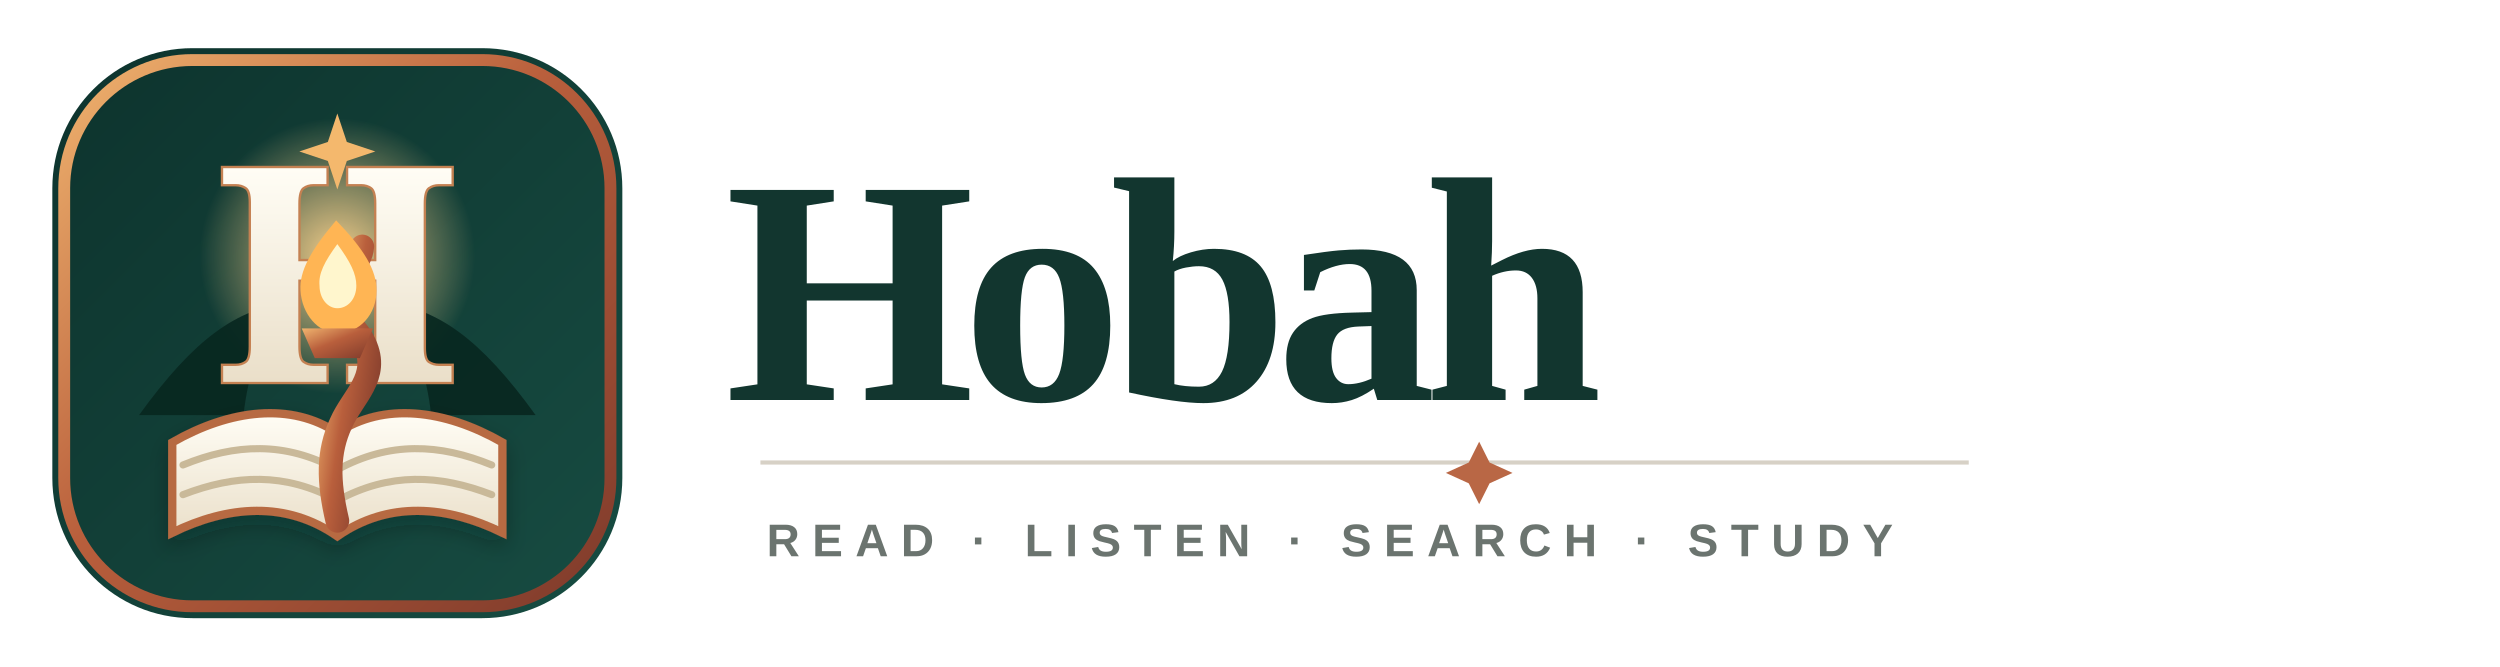
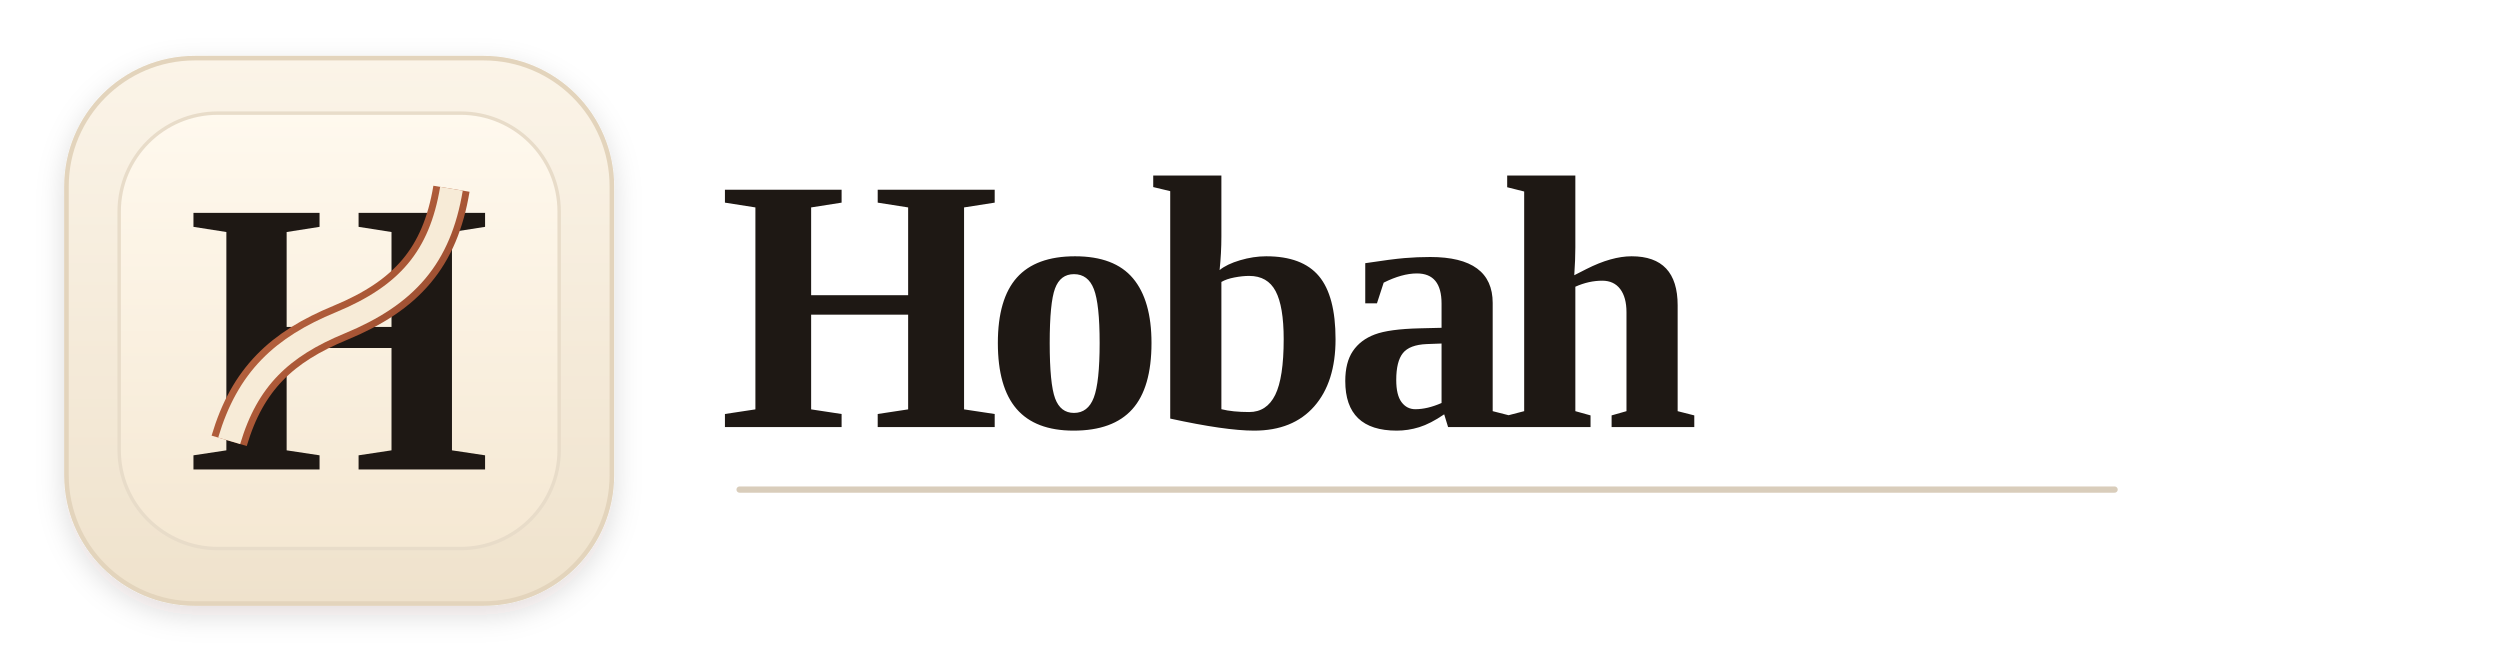
<svg xmlns="http://www.w3.org/2000/svg" viewBox="0 0 1200 320" role="img" aria-label="Hobah">
  <defs>
-     <linearGradient id="bg" x1="0" y1="0" x2="1" y2="1">
-       <stop stop-color="#0d332d" />
-       <stop offset="1" stop-color="#174c42" />
+     <linearGradient id="cream" x1="0" y1="0" x2="0" y2="1">
+       <stop stop-color="#FBF4E8" />
+       <stop offset="1" stop-color="#EFE2CC" />
+     </linearGradient>
+     <linearGradient id="inner" x1="0" y1="0" x2="0" y2="1">
+       <stop stop-color="#FFF9EE" />
+       <stop offset="1" stop-color="#F5E8D3" />
    </linearGradient>
    <linearGradient id="copper" x1="0" y1="0" x2="1" y2="1">
-       <stop stop-color="#f0b46f" />
-       <stop offset=".45" stop-color="#b95f3c" />
-       <stop offset="1" stop-color="#7e3a2b" />
+       <stop stop-color="#C8754E" />
+       <stop offset=".55" stop-color="#A95635" />
+       <stop offset="1" stop-color="#7D3E2C" />
    </linearGradient>
-     <linearGradient id="ivory" x1="0" y1="0" x2="0" y2="1">
-       <stop stop-color="#fffdf5" />
-       <stop offset="1" stop-color="#eadfc9" />
-     </linearGradient>
-     <radialGradient id="glow">
-       <stop stop-color="#ffd48e" stop-opacity=".95" />
-       <stop offset="1" stop-color="#ffd48e" stop-opacity="0" />
-     </radialGradient>
-     <filter id="shadow" x="-40%" y="-40%" width="180%" height="180%">
-       <feDropShadow dx="0" dy="8" stdDeviation="9" flood-color="#071a16" flood-opacity=".28" />
+     <filter id="shadow" x="-30%" y="-30%" width="160%" height="160%">
+       <feDropShadow dx="0" dy="8" stdDeviation="12" flood-color="#2A1D16" flood-opacity=".14" />
    </filter>
  </defs>
-   <g transform="translate(16 14) scale(.57)">
-     <rect x="16" y="16" width="480" height="480" rx="118" fill="url(#bg)" />
-     <rect x="26" y="26" width="460" height="460" rx="108" fill="none" stroke="url(#copper)" stroke-width="10" />
-     <circle cx="256" cy="191" r="116" fill="url(#glow)" />
-     <path d="M89 325c47-65 82-89 126-95-24 30-34 59-38 95H89Zm334 0c-47-65-82-89-126-95 24 30 34 59 38 95h88Z" fill="#082720" opacity=".92" />
-     <path d="M117 348c49-28 100-34 139-8 39-26 90-20 139 8v76c-47-23-96-27-139 3-43-30-92-26-139-3Z" fill="url(#ivory)" stroke="#b76b43" stroke-width="7" filter="url(#shadow)" />
-     <path d="M126 367c44-18 86-20 130 4 44-24 86-22 130-4M126 392c44-17 86-19 130 5 44-24 86-22 130-5" fill="none" stroke="#c9b999" stroke-width="6" stroke-linecap="round" />
-     <text x="256" y="297" text-anchor="middle" font-family="Georgia,serif" font-size="252" font-weight="700" fill="url(#ivory)" stroke="#c48152" stroke-width="4" paint-order="stroke">H</text>
-     <path d="M256 414c-8-34-8-58 3-82 10-23 33-39 20-67-8-18-28-25-22-45 4-14 19-22 20-37" fill="none" stroke="url(#copper)" stroke-width="20" stroke-linecap="round" />
-     <path d="M255 161c-22 26-31 43-30 59 1 20 15 36 31 36 19 0 33-16 33-36 0-17-10-34-34-59Z" fill="#ffb554" />
-     <path d="M256 181c-11 15-16 25-15 35 0 11 7 19 15 19 9 0 16-8 16-19 0-10-5-20-16-35Z" fill="#fff6cd" />
-     <path d="M226 252h60l-11 25h-38Z" fill="url(#copper)" />
-     <path d="M256 71l8 24 24 8-24 8-8 24-8-24-24-8 24-8Z" fill="#f4b86d" />
+   <g transform="translate(22 18) scale(.55)">
+     <rect x="18" y="18" width="476" height="476" rx="112" fill="url(#cream)" stroke="#E3D4BC" stroke-width="4" filter="url(#shadow)" />
+     <rect x="64" y="66" width="384" height="380" rx="86" fill="url(#inner)" stroke="#E8DCC9" stroke-width="3" />
+     <text x="256" y="377" text-anchor="middle" font-family="Georgia, 'Times New Roman', serif" font-size="342" font-weight="700" fill="#1E1814" letter-spacing="-18">H</text>
+     <path d="M160 352 C176 298 206 270 257 249 C315 225 344 192 354 132" fill="none" stroke="url(#copper)" stroke-width="32" stroke-linecap="butt" />
+     <path d="M160 352 C176 298 206 270 257 249 C315 225 344 192 354 132" fill="none" stroke="#F7EBD7" stroke-width="20" stroke-linecap="butt" />
  </g>
-   <text x="348" y="192" font-family="Georgia, 'Times New Roman', serif" font-size="154" font-weight="700" letter-spacing="-6" fill="#12362f">Hobah</text>
-   <path d="M365 222h580" stroke="#d7d1c6" stroke-width="2" />
-   <path d="M365 222h128" stroke="url(#copper)" stroke-width="6" stroke-linecap="round" />
-   <path d="M710 212l5 10 11 5-11 5-5 10-5-10-11-5 11-5Z" fill="#b96745" />
-   <text x="368" y="267" font-family="Arial, Helvetica, sans-serif" font-size="22" font-weight="700" letter-spacing="6" fill="#6b746f">READ · LISTEN · SEARCH · STUDY</text>
+   <text x="345" y="205" font-family="Georgia, 'Times New Roman', serif" font-size="174" font-weight="700" letter-spacing="-8" fill="#1E1814">Hobah</text>
+   <path d="M355 235 H1015" stroke="#D9CDBB" stroke-width="3" stroke-linecap="round" />
+   <path d="M355 235 H545" stroke="url(#copper)" stroke-width="8" stroke-linecap="round" />
</svg>
